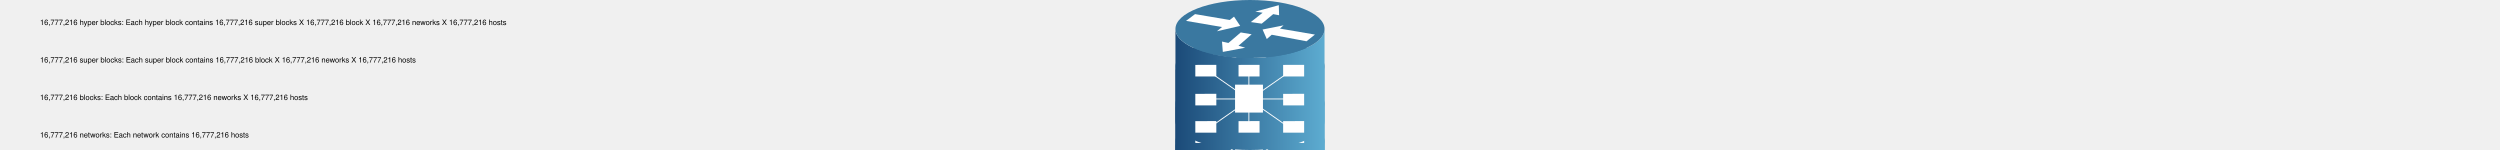
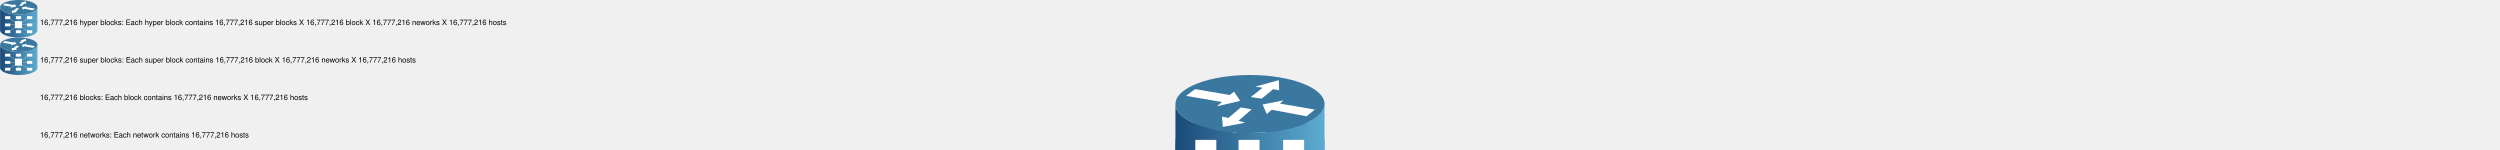
<svg xmlns="http://www.w3.org/2000/svg" viewBox="0 0 1000 60">
  <g>
    <text x="16" y="55" style="color:black;fill:black;font-size:3px;font-family: Helvetica, Verdana, sans-serif;">16,777,216  networks: Each network contains 16,777,216 hosts</text>
  </g>
  <svg version="1.1" x="0" y="45" viewBox="0 0 167 168" enable-background="new 0 0 167 168" xml:space="preserve">
    <defs>
</defs>
    <linearGradient id="_x31_9_2_" gradientUnits="userSpaceOnUse" x1="0" y1="100.233" x2="166.98" y2="100.233">
      <stop offset="0" style="stop-color:#1B4A78" />
      <stop offset="1" style="stop-color:#5DACD1" />
    </linearGradient>
    <path id="_x31_9_1_" fill="url(#_x31_9_2_)" d="M166.98,32.467c0,17.937-37.387,32.467-83.49,32.467  C37.379,64.934,0,50.403,0,32.467v103.066C0,153.469,37.379,168,83.49,168c46.103,0,83.49-14.531,83.49-32.467V32.467z" />
    <path id="_x31_8_1_" fill="#3A78A0" d="M83.49,64.934c46.103,0,83.49-14.53,83.49-32.467C166.98,14.531,129.593,0,83.49,0  C37.379,0,0,14.531,0,32.467C0,50.403,37.379,64.934,83.49,64.934z" />
    <polygon id="_x31_7_1_" fill="#FFFFFF" points="65.608,18.645 72.505,28.991 46.435,35.02 52.131,30.268 11.845,23.388   21.952,15.808 60.824,22.395 " />
    <polygon id="_x31_6_1_" fill="#FFFFFF" points="102.286,43.727 97.578,33.069 121.09,28.37 117.02,32.023 156.208,38.717   146.801,46.236 107.844,38.921 " />
    <polygon id="_x31_5_1_" fill="#FFFFFF" points="89.43,13.006 115.762,5.798 116.081,17.075 109.494,15.825 96.638,26.482   84.376,24.7 97.64,14.265 " />
    <polygon id="_x31_4_1_" fill="#FFFFFF" points="78.144,53.444 53.067,58.143 52.127,46.546 59.339,48.115 73.139,36.332   85.356,38.397 70.626,51.254 " />
    <rect x="66.76" y="94.82" fill="#FFFFFF" width="31.252" height="31.261" />
    <polygon fill="#FFFFFF" points="45.784,72.665 45.792,85.636 22.263,85.653 22.253,72.691 " />
    <polygon fill="#FFFFFF" points="45.784,105.078 45.792,118.049 22.263,118.066 22.253,105.104 " />
    <polygon fill="#FFFFFF" points="45.784,135.622 45.792,148.593 22.263,148.602 22.253,135.648 " />
    <polygon fill="#FFFFFF" points="94.2,135.622 94.209,148.593 70.679,148.602 70.67,135.648 " />
    <polygon fill="#FFFFFF" points="144.133,72.665 144.142,85.636 120.611,85.653 120.602,72.691 " />
    <polygon fill="#FFFFFF" points="94.2,72.665 94.209,85.636 70.679,85.653 70.67,72.691 " />
    <polygon fill="#FFFFFF" points="144.133,105.078 144.142,118.049 120.611,118.066 120.602,105.104 " />
    <polygon fill="#FFFFFF" points="144.133,135.622 144.142,148.593 120.611,148.602 120.602,135.648 " />
    <rect x="34.582" y="110.341" fill="#FFFFFF" width="97.592" height="1" />
    <rect x="81.745" y="81.336" fill="#FFFFFF" width="1" height="61.281" />
    <rect x="83.161" y="56.112" transform="matrix(0.5722 0.8201 -0.8201 0.5722 126.9337 -21.0696)" fill="#FFFFFF" width="1" height="110.026" />
    <rect x="26.946" y="110.625" transform="matrix(0.8199 0.5724 -0.5724 0.8199 78.3695 -26.9081)" fill="#FFFFFF" width="110.026" height="1" />
  </svg>
  <g>
    <text x="16" y="40" style="color:black;fill:black;font-size:3px;font-family: Helvetica, Verdana, sans-serif;">16,777,216  blocks: Each  block contains 16,777,216 neworks X 16,777,216 hosts</text>
  </g>
  <svg version="1.1" x="0" y="30" viewBox="0 0 167 168" enable-background="new 0 0 167 168" xml:space="preserve">
    <defs>
</defs>
    <linearGradient id="_x31_9_2_" gradientUnits="userSpaceOnUse" x1="0" y1="100.233" x2="166.98" y2="100.233">
      <stop offset="0" style="stop-color:#1B4A78" />
      <stop offset="1" style="stop-color:#5DACD1" />
    </linearGradient>
    <path fill="url(#_x31_9_2_)" d="M166.98,32.467c0,17.937-37.387,32.467-83.49,32.467  C37.379,64.934,0,50.403,0,32.467v103.066C0,153.469,37.379,168,83.49,168c46.103,0,83.49-14.531,83.49-32.467V32.467z" />
    <path fill="#3A78A0" d="M83.49,64.934c46.103,0,83.49-14.53,83.49-32.467C166.98,14.531,129.593,0,83.49,0  C37.379,0,0,14.531,0,32.467C0,50.403,37.379,64.934,83.49,64.934z" />
    <polygon fill="#FFFFFF" points="65.608,18.645 72.505,28.991 46.435,35.02 52.131,30.268 11.845,23.388   21.952,15.808 60.824,22.395 " />
    <polygon fill="#FFFFFF" points="102.286,43.727 97.578,33.069 121.09,28.37 117.02,32.023 156.208,38.717   146.801,46.236 107.844,38.921 " />
    <polygon fill="#FFFFFF" points="89.43,13.006 115.762,5.798 116.081,17.075 109.494,15.825 96.638,26.482   84.376,24.7 97.64,14.265 " />
    <polygon fill="#FFFFFF" points="78.144,53.444 53.067,58.143 52.127,46.546 59.339,48.115 73.139,36.332   85.356,38.397 70.626,51.254 " />
    <rect x="66.76" y="94.82" fill="#FFFFFF" width="31.252" height="31.261" />
    <polygon fill="#FFFFFF" points="45.784,72.665 45.792,85.636 22.263,85.653 22.253,72.691 " />
    <polygon fill="#FFFFFF" points="45.784,105.078 45.792,118.049 22.263,118.066 22.253,105.104 " />
    <polygon fill="#FFFFFF" points="45.784,135.622 45.792,148.593 22.263,148.602 22.253,135.648 " />
    <polygon fill="#FFFFFF" points="94.2,135.622 94.209,148.593 70.679,148.602 70.67,135.648 " />
    <polygon fill="#FFFFFF" points="144.133,72.665 144.142,85.636 120.611,85.653 120.602,72.691 " />
    <polygon fill="#FFFFFF" points="94.2,72.665 94.209,85.636 70.679,85.653 70.67,72.691 " />
    <polygon fill="#FFFFFF" points="144.133,105.078 144.142,118.049 120.611,118.066 120.602,105.104 " />
    <polygon fill="#FFFFFF" points="144.133,135.622 144.142,148.593 120.611,148.602 120.602,135.648 " />
    <rect x="34.582" y="110.341" fill="#FFFFFF" width="97.592" height="1" />
    <rect x="81.745" y="81.336" fill="#FFFFFF" width="1" height="61.281" />
    <rect x="83.161" y="56.112" transform="matrix(0.5722 0.8201 -0.8201 0.5722 126.9337 -21.0696)" fill="#FFFFFF" width="1" height="110.026" />
    <rect x="26.946" y="110.625" transform="matrix(0.8199 0.5724 -0.5724 0.8199 78.3695 -26.9081)" fill="#FFFFFF" width="110.026" height="1" />
  </svg>
  <g>
    <text x="16" y="25" style="color:black;fill:black;font-size:3px;font-family: Helvetica, Verdana, sans-serif;">16,777,216 super blocks: Each super block contains 16,777,216 block X 16,777,216 neworks X  16,777,216 hosts</text>
  </g>
-   <svg version="1.1" x="0" y="15" viewBox="0 0 167 168" enable-background="new 0 0 167 168" xml:space="preserve">
+   <svg version="1.1" x="0" y="15" width="15" height="15" viewBox="0 0 167 168" enable-background="new 0 0 167 168" xml:space="preserve">
    <defs>
</defs>
    <linearGradient id="_x31_9_2_" gradientUnits="userSpaceOnUse" x1="0" y1="100.233" x2="166.98" y2="100.233">
      <stop offset="0" style="stop-color:#1B4A78" />
      <stop offset="1" style="stop-color:#5DACD1" />
    </linearGradient>
    <path fill="url(#_x31_9_2_)" d="M166.98,32.467c0,17.937-37.387,32.467-83.49,32.467  C37.379,64.934,0,50.403,0,32.467v103.066C0,153.469,37.379,168,83.49,168c46.103,0,83.49-14.531,83.49-32.467V32.467z" />
    <path fill="#3A78A0" d="M83.49,64.934c46.103,0,83.49-14.53,83.49-32.467C166.98,14.531,129.593,0,83.49,0  C37.379,0,0,14.531,0,32.467C0,50.403,37.379,64.934,83.49,64.934z" />
    <polygon fill="#FFFFFF" points="65.608,18.645 72.505,28.991 46.435,35.02 52.131,30.268 11.845,23.388   21.952,15.808 60.824,22.395 " />
    <polygon fill="#FFFFFF" points="102.286,43.727 97.578,33.069 121.09,28.37 117.02,32.023 156.208,38.717   146.801,46.236 107.844,38.921 " />
    <polygon fill="#FFFFFF" points="89.43,13.006 115.762,5.798 116.081,17.075 109.494,15.825 96.638,26.482   84.376,24.7 97.64,14.265 " />
    <polygon fill="#FFFFFF" points="78.144,53.444 53.067,58.143 52.127,46.546 59.339,48.115 73.139,36.332   85.356,38.397 70.626,51.254 " />
    <rect x="66.76" y="94.82" fill="#FFFFFF" width="31.252" height="31.261" />
    <polygon fill="#FFFFFF" points="45.784,72.665 45.792,85.636 22.263,85.653 22.253,72.691 " />
    <polygon fill="#FFFFFF" points="45.784,105.078 45.792,118.049 22.263,118.066 22.253,105.104 " />
    <polygon fill="#FFFFFF" points="45.784,135.622 45.792,148.593 22.263,148.602 22.253,135.648 " />
    <polygon fill="#FFFFFF" points="94.2,135.622 94.209,148.593 70.679,148.602 70.67,135.648 " />
    <polygon fill="#FFFFFF" points="144.133,72.665 144.142,85.636 120.611,85.653 120.602,72.691 " />
    <polygon fill="#FFFFFF" points="94.2,72.665 94.209,85.636 70.679,85.653 70.67,72.691 " />
    <polygon fill="#FFFFFF" points="144.133,105.078 144.142,118.049 120.611,118.066 120.602,105.104 " />
    <polygon fill="#FFFFFF" points="144.133,135.622 144.142,148.593 120.611,148.602 120.602,135.648 " />
    <rect x="34.582" y="110.341" fill="#FFFFFF" width="97.592" height="1" />
    <rect x="81.745" y="81.336" fill="#FFFFFF" width="1" height="61.281" />
    <rect x="83.161" y="56.112" transform="matrix(0.5722 0.8201 -0.8201 0.5722 126.9337 -21.0696)" fill="#FFFFFF" width="1" height="110.026" />
    <rect x="26.946" y="110.625" transform="matrix(0.8199 0.5724 -0.5724 0.8199 78.3695 -26.9081)" fill="#FFFFFF" width="110.026" height="1" />
  </svg>
  <g>
    <text x="16" y="10" style="color:back;fill:black;font-size:3px;font-family: Helvetica, Verdana, sans-serif;">16,777,216 hyper blocks: Each hyper block contains 16,777,216 super blocks X 16,777,216 block X 16,777,216 neworks X 16,777,216 hosts</text>
  </g>
-   <svg version="1.1" x="0" y="0" viewBox="0 0 167 168" enable-background="new 0 0 167 168" xml:space="preserve">
+   <svg version="1.1" x="0" y="0" width="15" height="15" viewBox="0 0 167 168" enable-background="new 0 0 167 168" xml:space="preserve">
    <defs>
</defs>
    <linearGradient id="_x31_9_2_" gradientUnits="userSpaceOnUse" x1="0" y1="100.233" x2="166.98" y2="100.233">
      <stop offset="0" style="stop-color:#1B4A78" />
      <stop offset="1" style="stop-color:#5DACD1" />
    </linearGradient>
    <path fill="url(#_x31_9_2_)" d="M166.98,32.467c0,17.937-37.387,32.467-83.49,32.467  C37.379,64.934,0,50.403,0,32.467v103.066C0,153.469,37.379,168,83.49,168c46.103,0,83.49-14.531,83.49-32.467V32.467z" />
    <path fill="#3A78A0" d="M83.49,64.934c46.103,0,83.49-14.53,83.49-32.467C166.98,14.531,129.593,0,83.49,0  C37.379,0,0,14.531,0,32.467C0,50.403,37.379,64.934,83.49,64.934z" />
    <polygon fill="#FFFFFF" points="65.608,18.645 72.505,28.991 46.435,35.02 52.131,30.268 11.845,23.388   21.952,15.808 60.824,22.395 " />
    <polygon fill="#FFFFFF" points="102.286,43.727 97.578,33.069 121.09,28.37 117.02,32.023 156.208,38.717   146.801,46.236 107.844,38.921 " />
    <polygon fill="#FFFFFF" points="89.43,13.006 115.762,5.798 116.081,17.075 109.494,15.825 96.638,26.482   84.376,24.7 97.64,14.265 " />
    <polygon fill="#FFFFFF" points="78.144,53.444 53.067,58.143 52.127,46.546 59.339,48.115 73.139,36.332   85.356,38.397 70.626,51.254 " />
    <rect x="66.76" y="94.82" fill="#FFFFFF" width="31.252" height="31.261" />
    <polygon fill="#FFFFFF" points="45.784,72.665 45.792,85.636 22.263,85.653 22.253,72.691 " />
    <polygon fill="#FFFFFF" points="45.784,105.078 45.792,118.049 22.263,118.066 22.253,105.104 " />
    <polygon fill="#FFFFFF" points="45.784,135.622 45.792,148.593 22.263,148.602 22.253,135.648 " />
    <polygon fill="#FFFFFF" points="94.2,135.622 94.209,148.593 70.679,148.602 70.67,135.648 " />
    <polygon fill="#FFFFFF" points="144.133,72.665 144.142,85.636 120.611,85.653 120.602,72.691 " />
    <polygon fill="#FFFFFF" points="94.2,72.665 94.209,85.636 70.679,85.653 70.67,72.691 " />
    <polygon fill="#FFFFFF" points="144.133,105.078 144.142,118.049 120.611,118.066 120.602,105.104 " />
    <polygon fill="#FFFFFF" points="144.133,135.622 144.142,148.593 120.611,148.602 120.602,135.648 " />
    <rect x="34.582" y="110.341" fill="#FFFFFF" width="97.592" height="1" />
    <rect x="81.745" y="81.336" fill="#FFFFFF" width="1" height="61.281" />
    <rect x="83.161" y="56.112" transform="matrix(0.5722 0.8201 -0.8201 0.5722 126.9337 -21.0696)" fill="#FFFFFF" width="1" height="110.026" />
    <rect x="26.946" y="110.625" transform="matrix(0.8199 0.5724 -0.5724 0.8199 78.3695 -26.9081)" fill="#FFFFFF" width="110.026" height="1" />
  </svg>
</svg>
